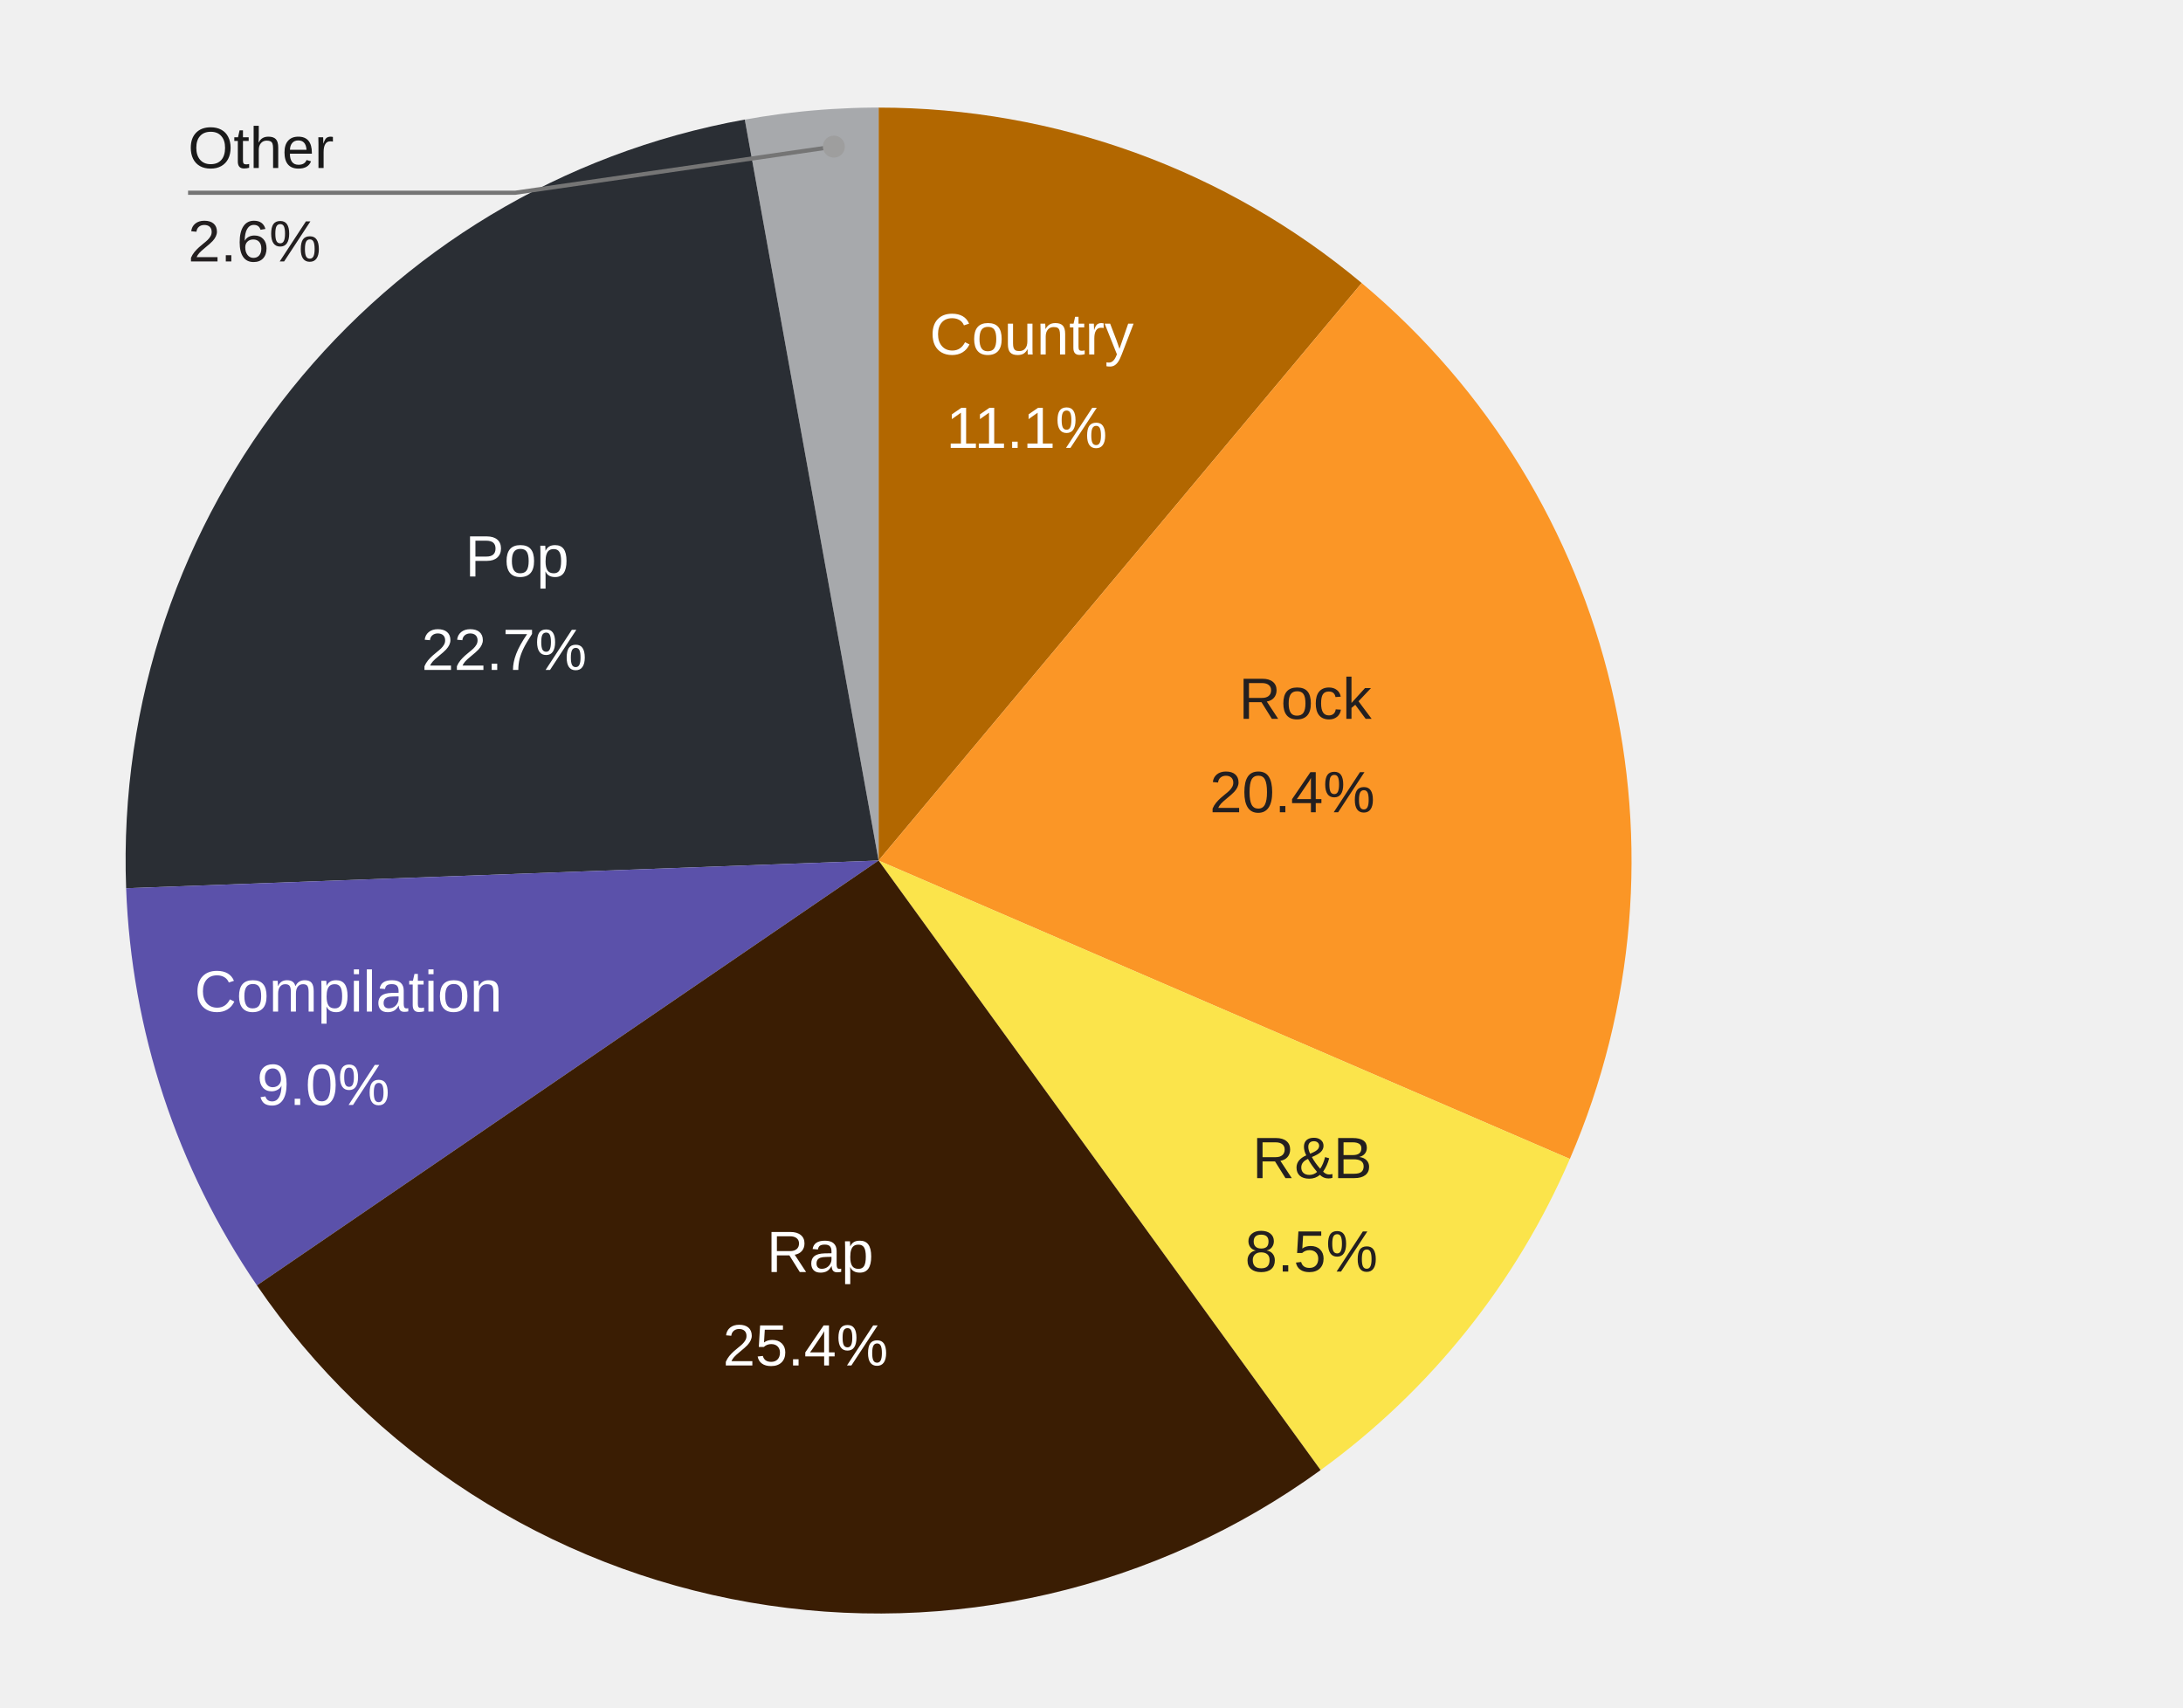
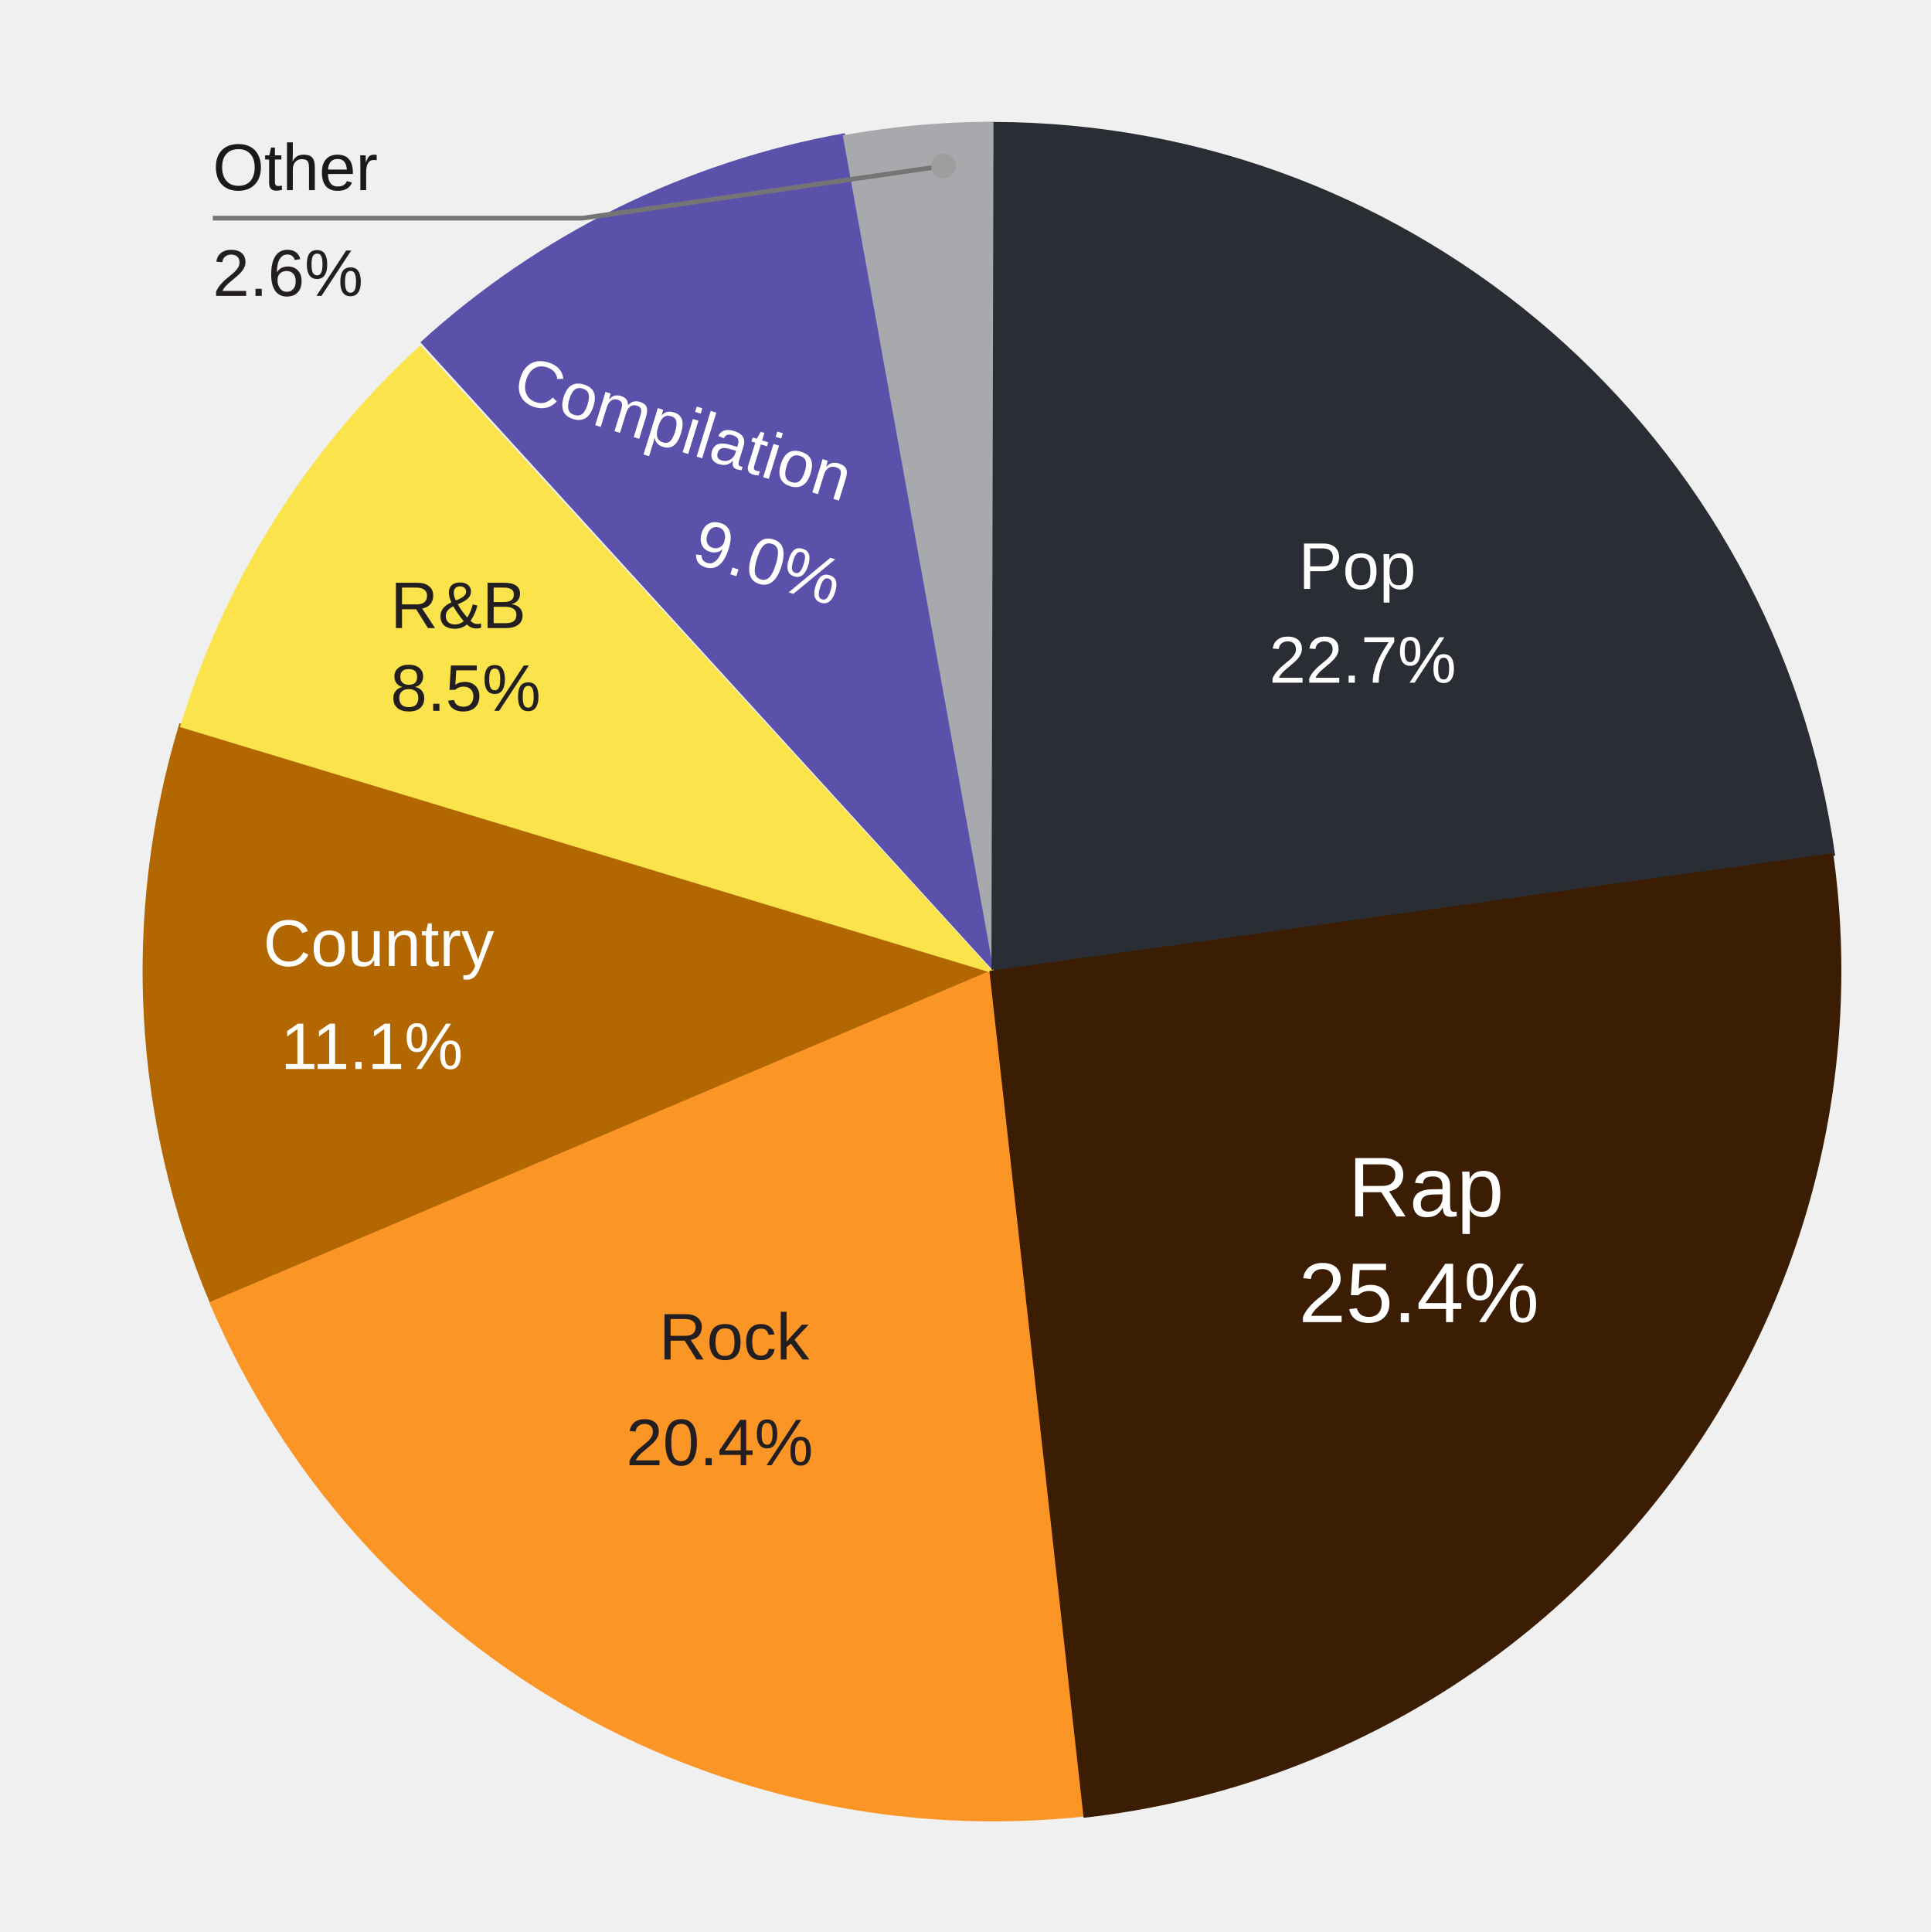
- <svg xmlns="http://www.w3.org/2000/svg" id="Layer_1" data-name="Layer 1" viewBox="0 0 524.248 409.99">
-   <path d="M210.99,25.84c42.42,0,83.49,14.91,116.02,42.13l-116.02,138.69V25.84Z" fill="#b26700" />
-   <path d="M327.01,67.97c61.36,51.34,81.7,136.9,49.99,210.35l-166.02-71.66,116.02-138.69Z" fill="#fb9626" />
-   <path d="M377,278.32c-12.88,29.83-33.56,55.65-59.86,74.72l-106.15-146.38,166.02,71.66Z" fill="#fbe44b" />
-   <path d="M210.18,25.84c-.27,0-.54,0-.81,0-1.61,.01-3.23,.05-4.84,.11-3.23,.12-6.45,.32-9.67,.61-.54,.05-1.07,.1-1.61,.15-.27,.03-.54,.05-.8,.08-1.61,.17-3.21,.35-4.81,.56-.27,.03-.53,.07-.8,.11-2.67,.36-5.33,.78-7.98,1.26l32.13,177.94V25.84c-.27,0-.54,0-.81,0Z" fill="#a7a9ac" />
-   <path d="M30.29,213.32C26.97,123.38,90.3,44.7,178.86,28.71l32.13,177.94-180.7,6.66Z" fill="#2a2e34" />
-   <path d="M61.7,308.68c-19.26-28.19-30.15-61.25-31.41-95.37l180.7-6.66L61.7,308.68Z" fill="#5b51aa" />
-   <path d="M317.14,353.04c-39.53,28.67-88.98,40.13-137.09,31.77-48.11-8.35-90.8-35.81-118.35-76.13l149.29-102.03,106.15,146.38Z" fill="#3a1d03" />
-   <text transform="translate(45.16 40.35)" fill="#1a1a1a" font-family="FuturaPT-Book, Futura PT, Futura,Trebuchet MS,Arial,sans-serif" font-size="14">
-     <tspan x="0" y="0">Other</tspan>
-   </text>
-   <text transform="translate(45.16 62.79)" fill="#231f20" font-family="FuturaPT-Book, Futura PT, Futura,Trebuchet MS,Arial,sans-serif" font-size="14">
-     <tspan x="0" y="0">2.6%</tspan>
-   </text>
-   <polyline points="45.16 46.29 123.71 46.29 200.26 35.21" fill="none" stroke="#757575" stroke-miterlimit="10" />
-   <path d="M202.89,35.21c0-1.46-1.18-2.64-2.64-2.64s-2.64,1.18-2.64,2.64,1.18,2.64,2.64,2.64,2.64-1.18,2.64-2.64" fill="#9e9e9e" />
-   <text transform="translate(111.72 138.44)" fill="#fff" font-family="FuturaPT-Book, Futura PT, Futura,Trebuchet MS,Arial,sans-serif" font-size="14">
-     <tspan x="0" y="0">Pop</tspan>
-   </text>
-   <text transform="translate(101.23 160.88)" fill="#fff" font-family="FuturaPT-Book, Futura PT, Futura,Trebuchet MS,Arial,sans-serif" font-size="14">
-     <tspan x="0" y="0">22.7%</tspan>
-   </text>
-   <text transform="translate(61.7 242.93)" fill="#fff" font-family="FuturaPT-Book, Futura PT, Futura,Trebuchet MS,Arial,sans-serif" font-size="14">
-     <tspan x="-15" y="0">Compilation</tspan>
-   </text>
-   <text transform="translate(61.7 265.36)" fill="#fff" font-family="FuturaPT-Book, Futura PT, Futura,Trebuchet MS,Arial,sans-serif" font-size="14">
-     <tspan x="0" y="0">9.0%</tspan>
-   </text>
-   <text transform="translate(184.12 305.48)" fill="#fff" font-family="FuturaPT-Bold, Futura PT, Futura,Trebuchet MS,Arial,sans-serif" font-size="14">
-     <tspan x="0" y="0">Rap</tspan>
-   </text>
-   <text transform="translate(173.6 327.92)" fill="#fff" font-family="FuturaPT-Bold, Futura PT, Futura,Trebuchet MS,Arial,sans-serif" font-size="14">
-     <tspan x="0" y="0">25.4%</tspan>
-   </text>
-   <text transform="translate(223.24 85.12)" fill="#fff" font-family="FuturaPT-Book, Futura PT, Futura,Trebuchet MS,Arial,sans-serif" font-size="14">
-     <tspan x="0" y="0">Country</tspan>
-   </text>
-   <text transform="translate(227.25 107.56)" fill="#fff" font-family="FuturaPT-Book, Futura PT, Futura,Trebuchet MS,Arial,sans-serif" font-size="14">
-     <tspan x="0" y="0">11.1%</tspan>
-   </text>
-   <text transform="translate(297.49 172.63)" fill="#231f20" font-family="FuturaPT-Book, Futura PT, Futura,Trebuchet MS,Arial,sans-serif" font-size="14">
-     <tspan x="0" y="0">Rock</tspan>
-   </text>
-   <text transform="translate(290.5 195.06)" fill="#231f20" font-family="FuturaPT-Book, Futura PT, Futura,Trebuchet MS,Arial,sans-serif" font-size="14">
-     <tspan x="0" y="0">20.4%</tspan>
-   </text>
-   <text transform="translate(300.75 282.92)" fill="#231f20" font-family="FuturaPT-Book, Futura PT, Futura,Trebuchet MS,Arial,sans-serif" font-size="14">
-     <tspan x="0" y="0">R&amp;B</tspan>
-   </text>
-   <text transform="translate(298.98 305.36)" fill="#231f20" font-family="FuturaPT-Book, Futura PT, Futura,Trebuchet MS,Arial,sans-serif" font-size="14">
-     <tspan x="0" y="0">8.5%</tspan>
-   </text>
+ <svg xmlns="http://www.w3.org/2000/svg" id="Layer_1" data-name="Layer 1" viewBox="0 0 409.68 409.987">
+   <g>
+     <path d="M89.225,72.635c25.231-22.998,56.457-38.384,90.067-44.377l31.744,178.013L89.225,72.635Z" fill="#5b51aa" />
+     <text transform="translate(117.8589 87.60921) rotate(17.19521)" fill="#fff" font-family="FuturaPT-Book, Futura PT, Futura,Trebuchet MS,Arial,sans-serif" font-size="14">
+       <tspan x="-10" y="0">Compilation</tspan>
+     </text>
+     <text transform="translate(146.3491 119.194) rotate(17.19547)" fill="#fff" font-family="FuturaPT-Book, Futura PT, Futura,Trebuchet MS,Arial,sans-serif" font-size="14">
+       <tspan x="0" y="0">9.0%</tspan>
+     </text>
+   </g>
+   <g>
+     <path d="M210.18,25.837c-.269,.001-.538,.003-.807,.005-1.615,.014-3.23,.05-4.844,.108-3.228,.115-6.453,.317-9.67,.605-.536,.048-1.072,.098-1.608,.151-.268,.026-.535,.053-.803,.081-1.606,.166-3.211,.353-4.812,.561-.267,.035-.534,.07-.8,.106-2.668,.36-5.327,.779-7.976,1.257l32.128,177.944V25.836c-.269,0-.538,.001-.808,.002Z" fill="#a7a9ac" />
+     <text transform="translate(45.1591 40.35363)" fill="#1a1a1a" font-family="FuturaPT-Book, Futura PT, Futura,Trebuchet MS,Arial,sans-serif" font-size="14">
+       <tspan x="0" y="0">Other</tspan>
+     </text>
+     <text transform="translate(45.1591 62.7882)" fill="#231f20" font-family="FuturaPT-Book, Futura PT, Futura,Trebuchet MS,Arial,sans-serif" font-size="14">
+       <tspan x="0" y="0">2.6%</tspan>
+     </text>
+     <polyline points="45.16 46.291 123.715 46.291 200.256 35.212" fill="none" stroke="#757575" stroke-miterlimit="10" />
+   </g>
+   <path d="M202.895,35.212c0-1.458-1.182-2.639-2.639-2.639s-2.639,1.182-2.639,2.639,1.182,2.639,2.639,2.639,2.639-1.182,2.639-2.639" fill="#9e9e9e" />
+   <g>
+     <path d="M210.854,25.874c89.993,.219,166.128,66.582,178.629,155.703l-179.068,25.117,.439-180.821Z" fill="#2a2e34" />
+     <text transform="translate(275.6002 124.9649)" fill="#fff" font-family="FuturaPT-Book, Futura PT, Futura,Trebuchet MS,Arial,sans-serif" font-size="14">
+       <tspan x="0" y="0">Pop</tspan>
+     </text>
+     <text transform="translate(269.3693 144.87)" fill="#fff" font-family="FuturaPT-Book, Futura PT, Futura,Trebuchet MS,Arial,sans-serif" font-size="14">
+       <tspan x="0" y="0">22.7%</tspan>
+     </text>
+   </g>
+   <g>
+     <path d="M44.637,276.718c-16.574-39.047-18.894-82.678-6.552-123.262l172.999,52.61L44.637,276.718Z" fill="#b26700" />
+     <text transform="translate(55.86708 204.9936)" fill="#fff" font-family="FuturaPT-Book, Futura PT, Futura,Trebuchet MS,Arial,sans-serif" font-size="14">
+       <tspan x="0" y="0">Country</tspan>
+     </text>
+     <text transform="translate(59.60373 226.8498)" fill="#fff" font-family="FuturaPT-Book, Futura PT, Futura,Trebuchet MS,Arial,sans-serif" font-size="14">
+       <tspan x="0" y="0">11.1%</tspan>
+     </text>
+   </g>
+   <g>
+     <path d="M231.134,385.368c-79.502,8.971-155.448-35.371-186.715-109.014l166.441-70.667,20.274,179.681Z" fill="#fb9626" />
+     <text transform="translate(139.8695 288.5047)" fill="#231f20" font-family="FuturaPT-Book, Futura PT, Futura,Trebuchet MS,Arial,sans-serif" font-size="14">
+       <tspan x="0" y="0">Rock</tspan>
+     </text>
+     <text transform="translate(132.8861 310.9393)" fill="#231f20" font-family="FuturaPT-Book, Futura PT, Futura,Trebuchet MS,Arial,sans-serif" font-size="14">
+       <tspan x="0" y="0">20.4%</tspan>
+     </text>
+   </g>
+   <g>
+     <path d="M38.191,154.285c9.418-31.099,27.041-59.086,51.018-81.018l122.042,133.424L38.191,154.285Z" fill="#fbe44b" />
+     <text transform="translate(82.86837 133.2891)" fill="#231f20" font-family="FuturaPT-Book, Futura PT, Futura,Trebuchet MS,Arial,sans-serif" font-size="14">
+       <tspan x="0" y="0">R&amp;B</tspan>
+     </text>
+     <text transform="translate(82.86803 150.8445)" fill="#231f20" font-family="FuturaPT-Book, Futura PT, Futura,Trebuchet MS,Arial,sans-serif" font-size="14">
+       <tspan x="0" y="0">8.5%</tspan>
+     </text>
+   </g>
+   <g>
+     <path d="M389.062,181.031c6.753,48.363-6.342,97.4-36.305,135.959-29.964,38.558-74.248,63.358-122.78,68.759l-19.998-179.712,179.084-25.006Z" fill="#3a1d03" />
+     <text transform="translate(286.1467 258.1372)" fill="#fff" font-family="FuturaPT-Bold, Futura PT, Futura,Trebuchet MS,Arial,sans-serif" font-size="18">
+       <tspan x="0" y="0">Rap</tspan>
+     </text>
+     <text transform="translate(275.6258 280.5718)" fill="#fff" font-family="FuturaPT-Bold, Futura PT, Futura,Trebuchet MS,Arial,sans-serif" font-size="18">
+       <tspan x="0" y="0">25.4%</tspan>
+     </text>
+   </g>
</svg>
